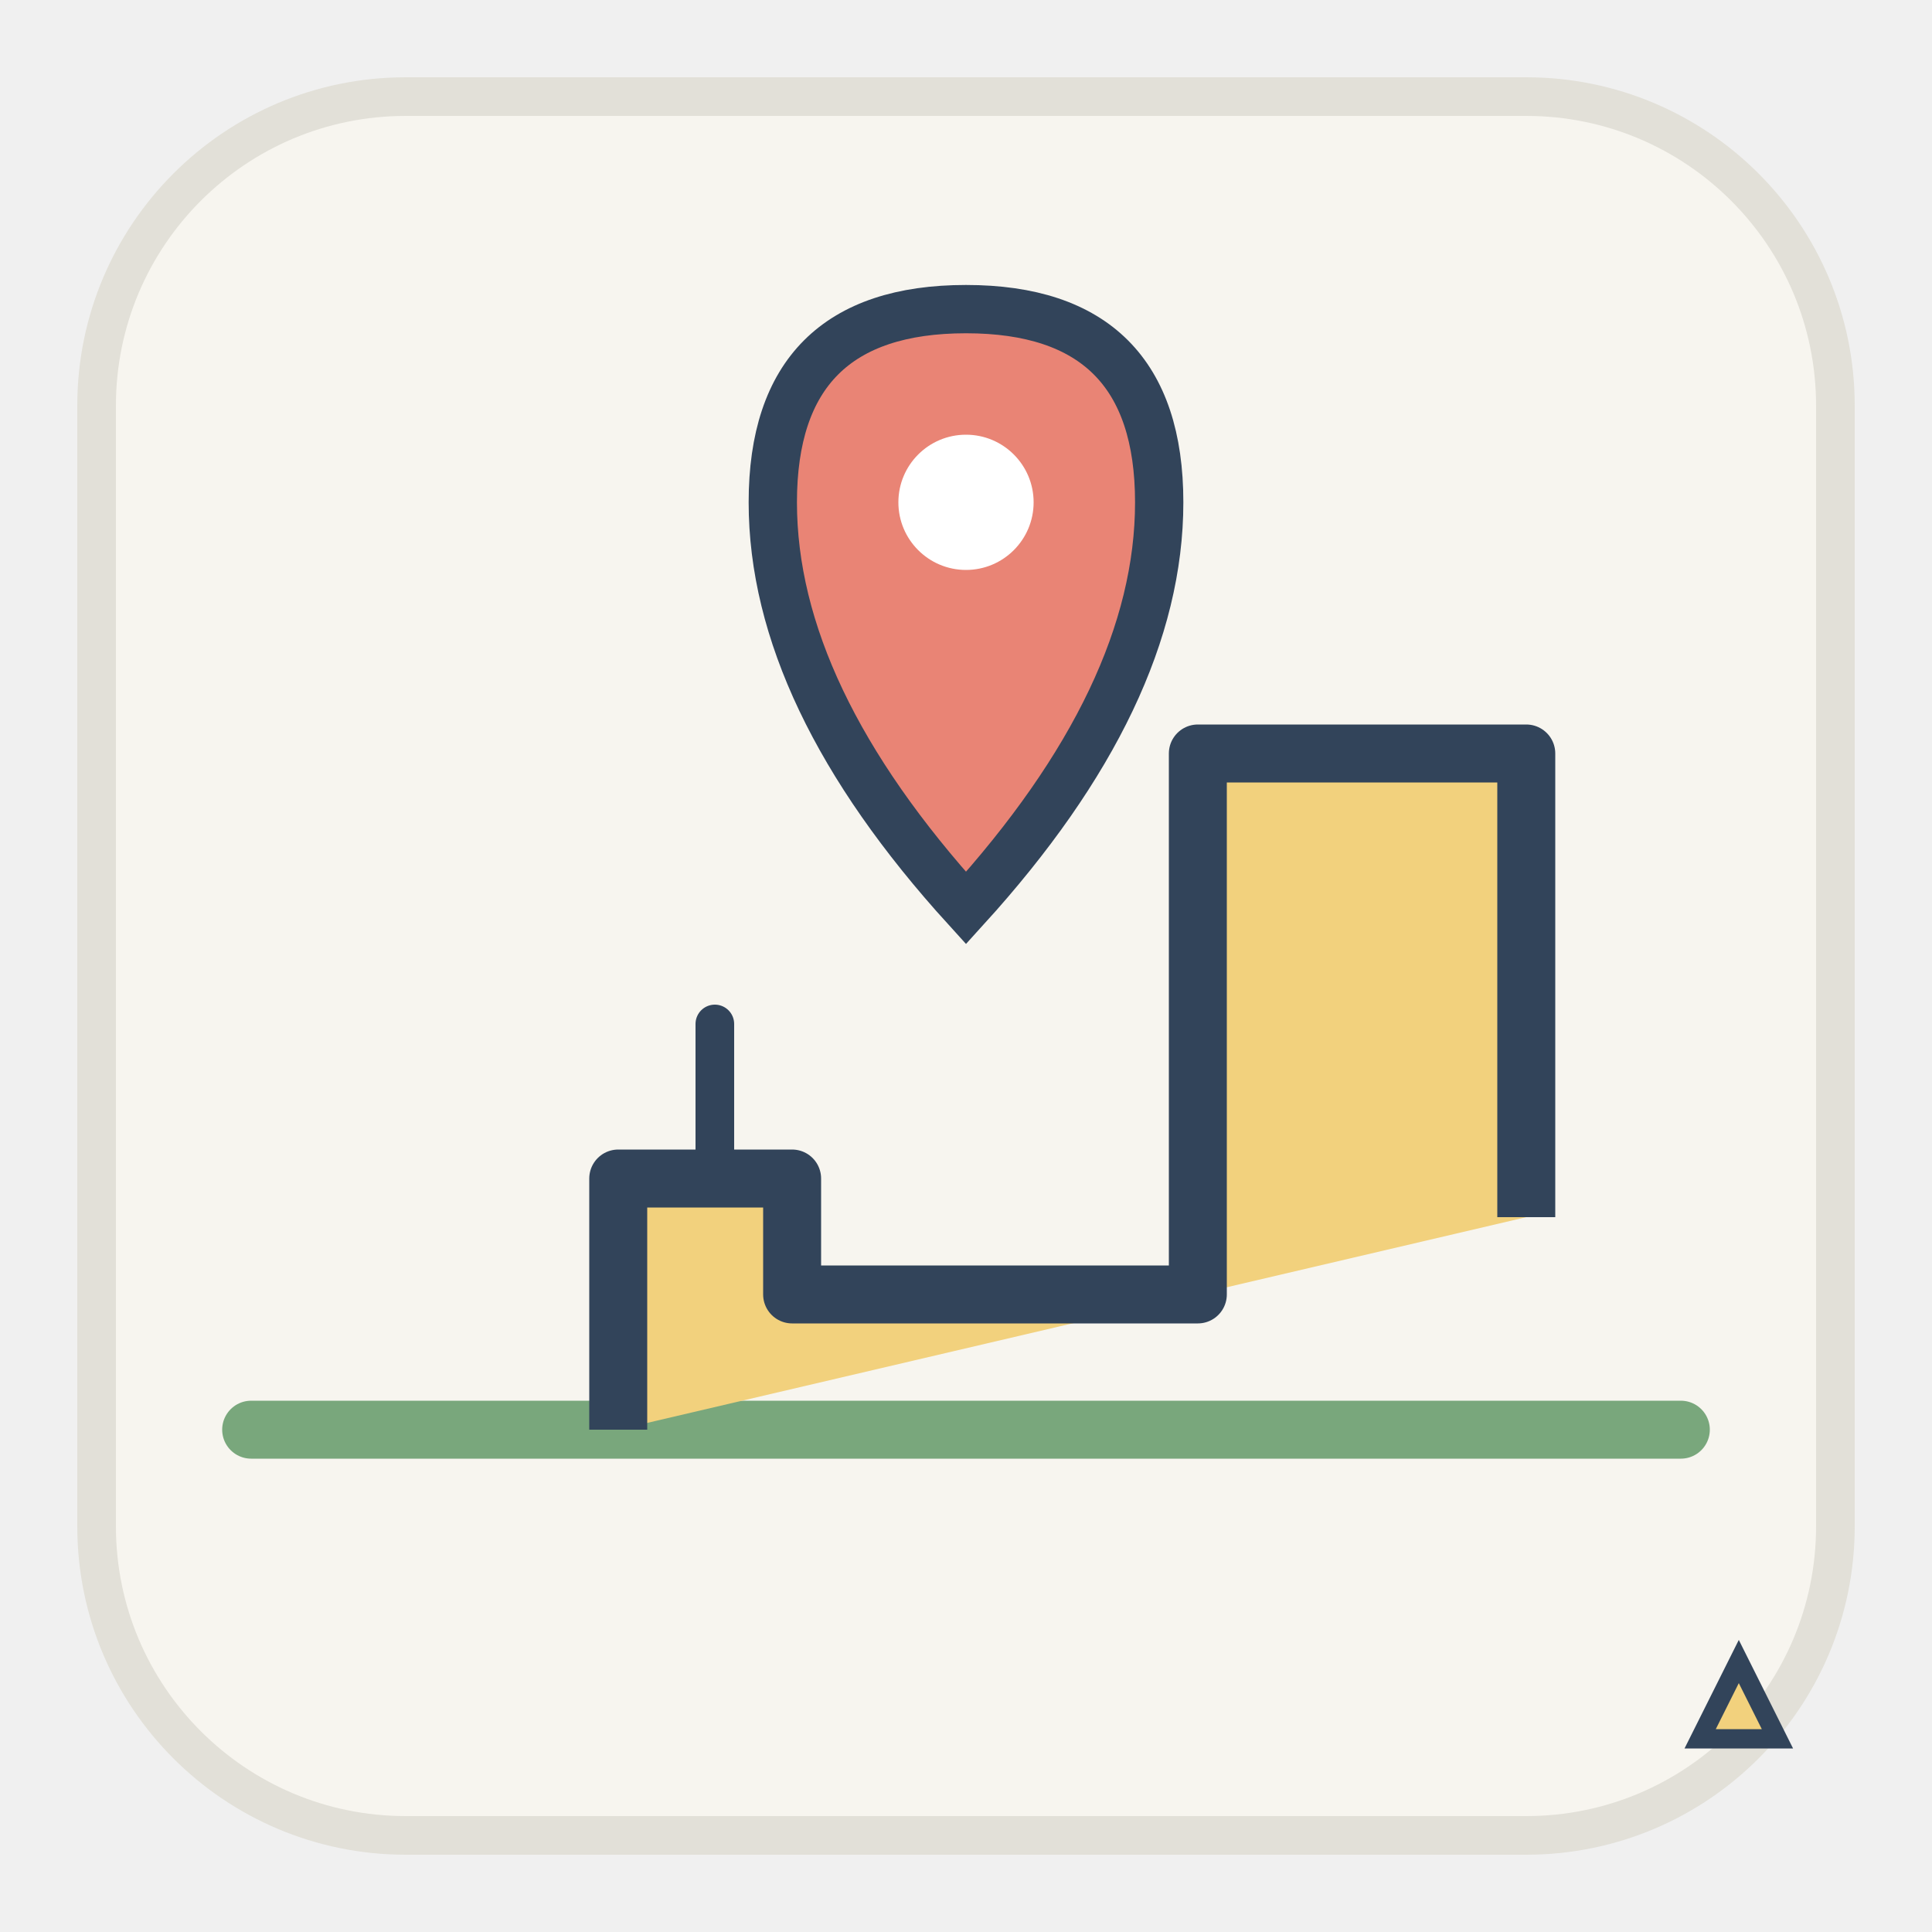
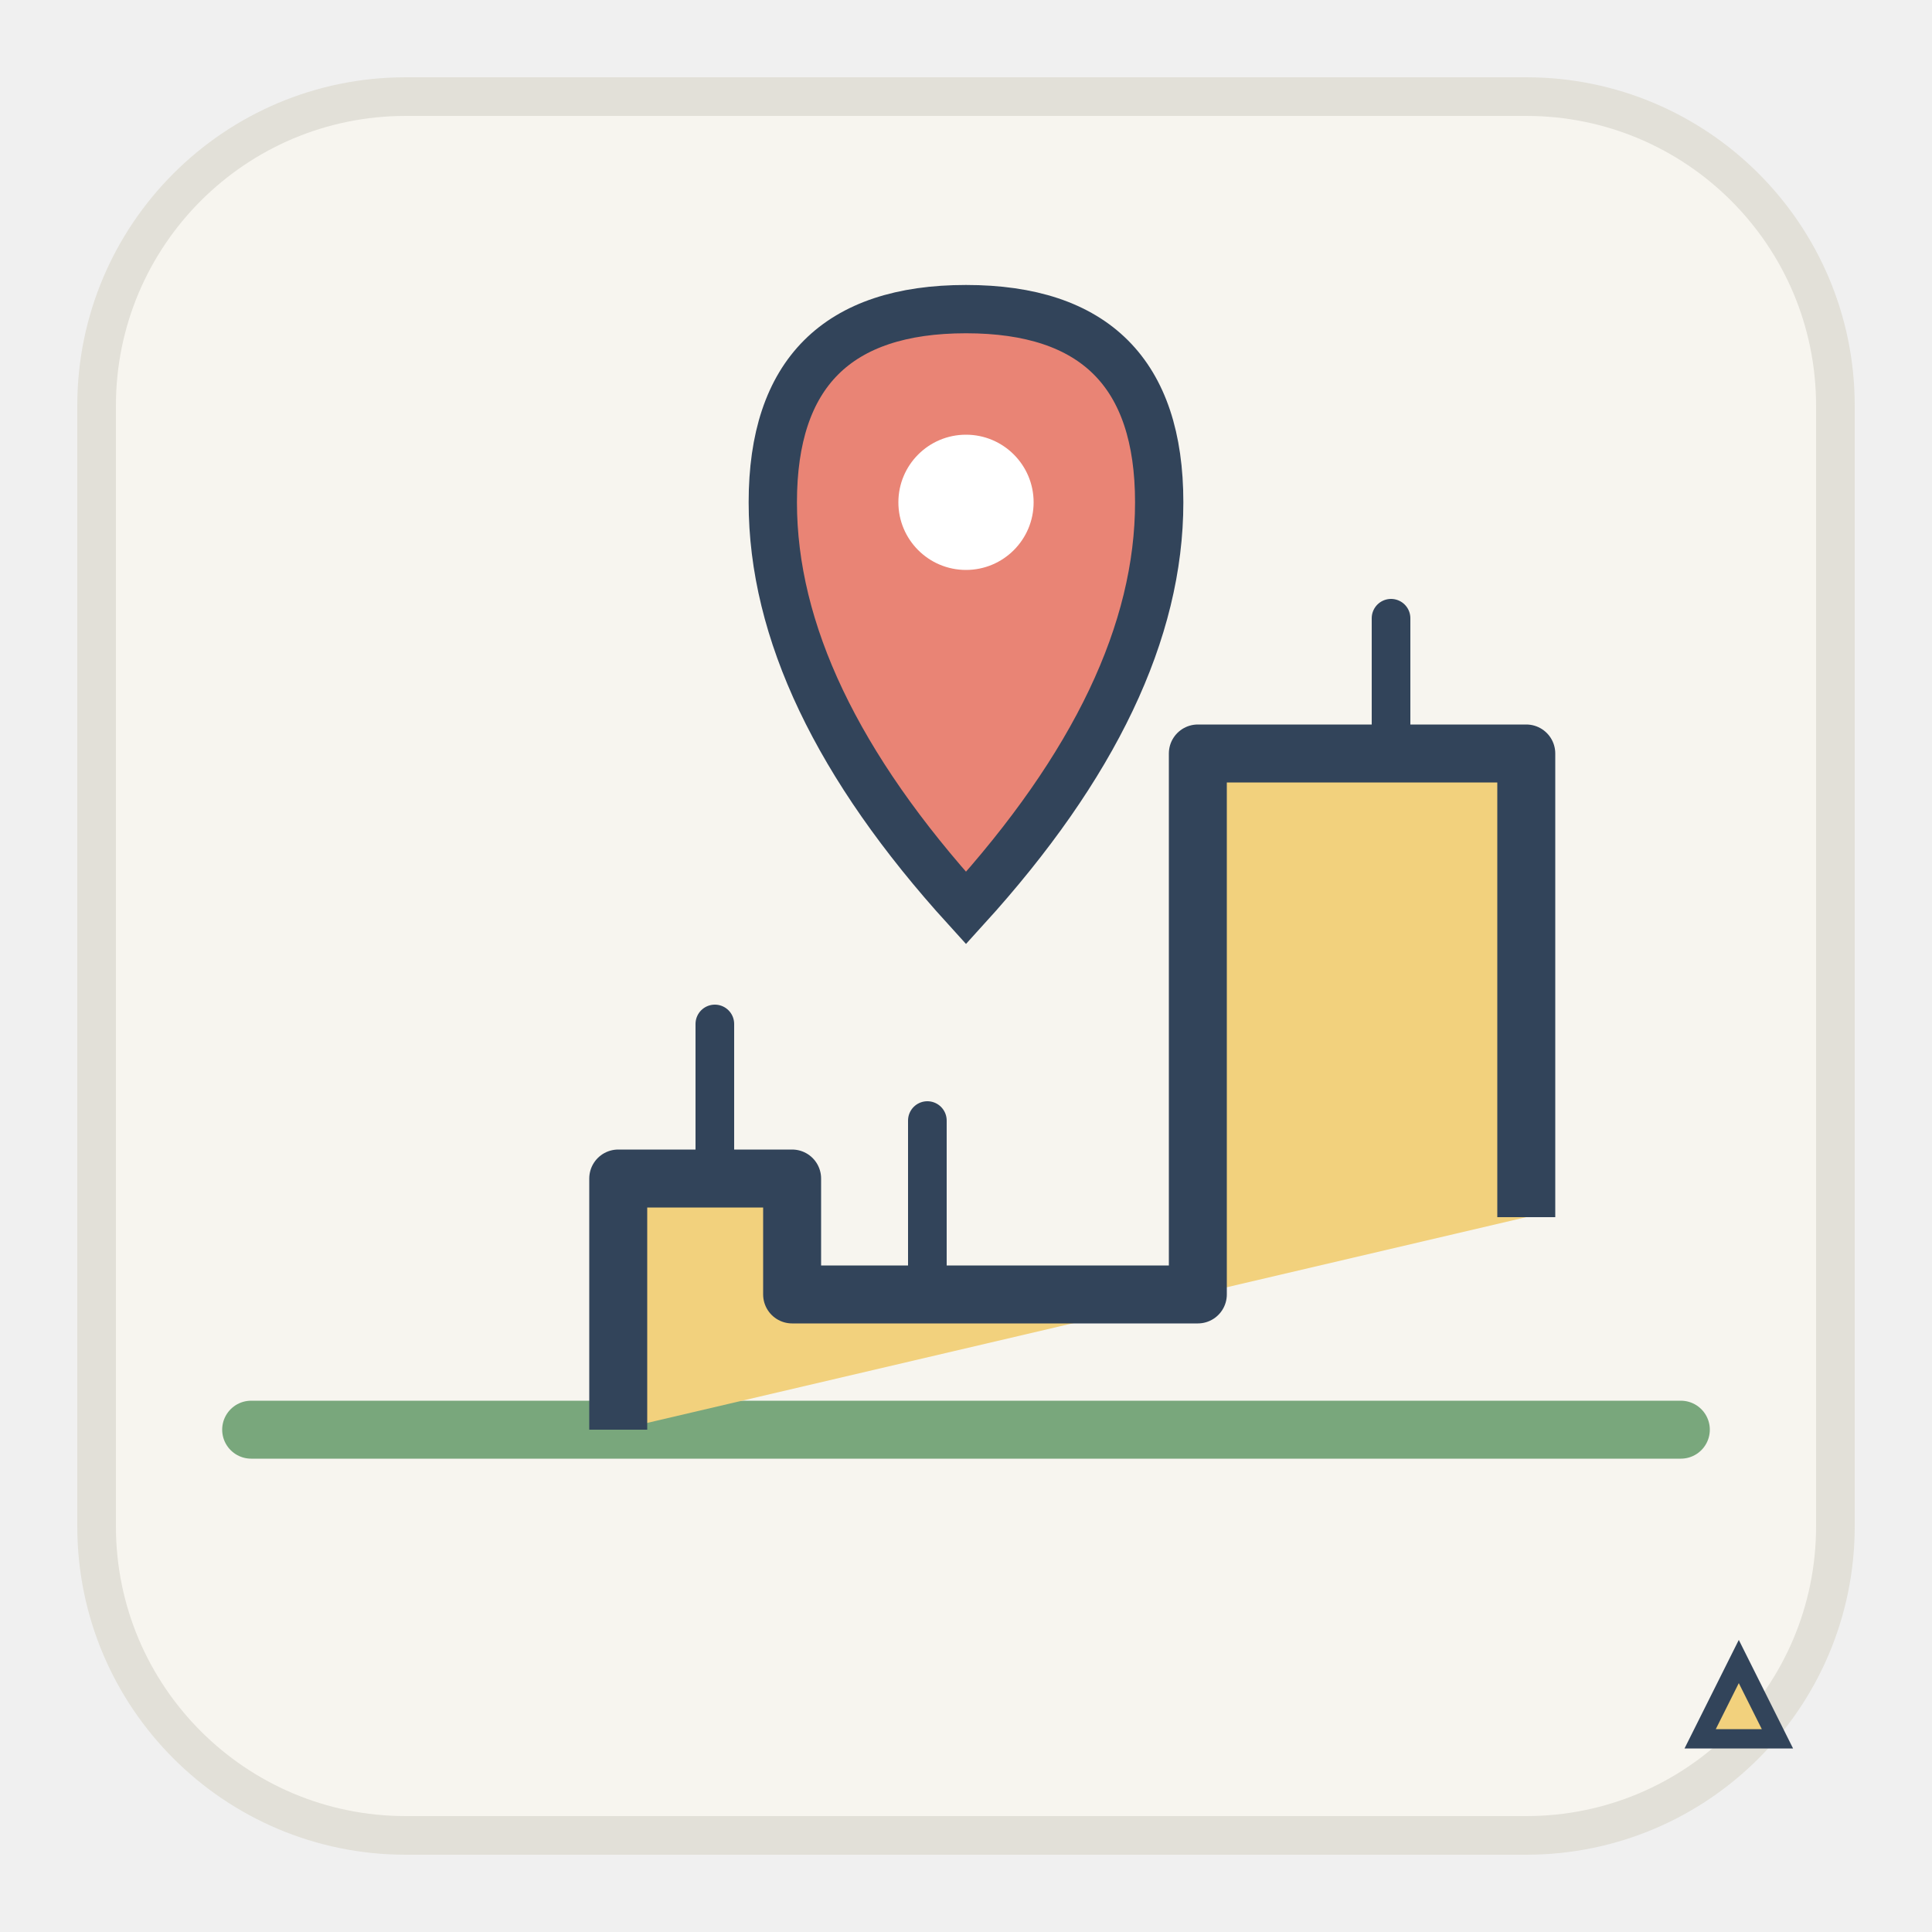
<svg xmlns="http://www.w3.org/2000/svg" viewBox="0 0 100 100">
  <rect x="5" y="5" width="90" height="90" rx="16" fill="#F7F5EF" stroke="#E2E0D8" stroke-width="2" />
  <path d="M88 90l2-4 2 4z" fill="#F2D17D" stroke="#32445A" stroke-width="1" />
  <path d="M13 74h74" stroke="#79A77C" stroke-width="3" stroke-linecap="round" />
  <path d="M32 74V61h9v6h21V39h17v24" fill="#F2D17D" stroke="#32445A" stroke-width="3" stroke-linejoin="round" />
-   <path d="M37 60v-7m48 66v-8m72 38v-6" stroke="#32445A" stroke-width="2" stroke-linecap="round" />
+   <path d="M37 60v-7M48 66v-8M72 38v-6" stroke="#32445A" stroke-width="2" stroke-linecap="round" />
  <path d="M50 16q10 0 10 10 0 10-10 21-10-11-10-21 0-10 10-10z" fill="#E98475" stroke="#32445A" stroke-width="2.5" />
  <circle cx="50" cy="26" r="3.5" fill="#FFF" />
</svg>
